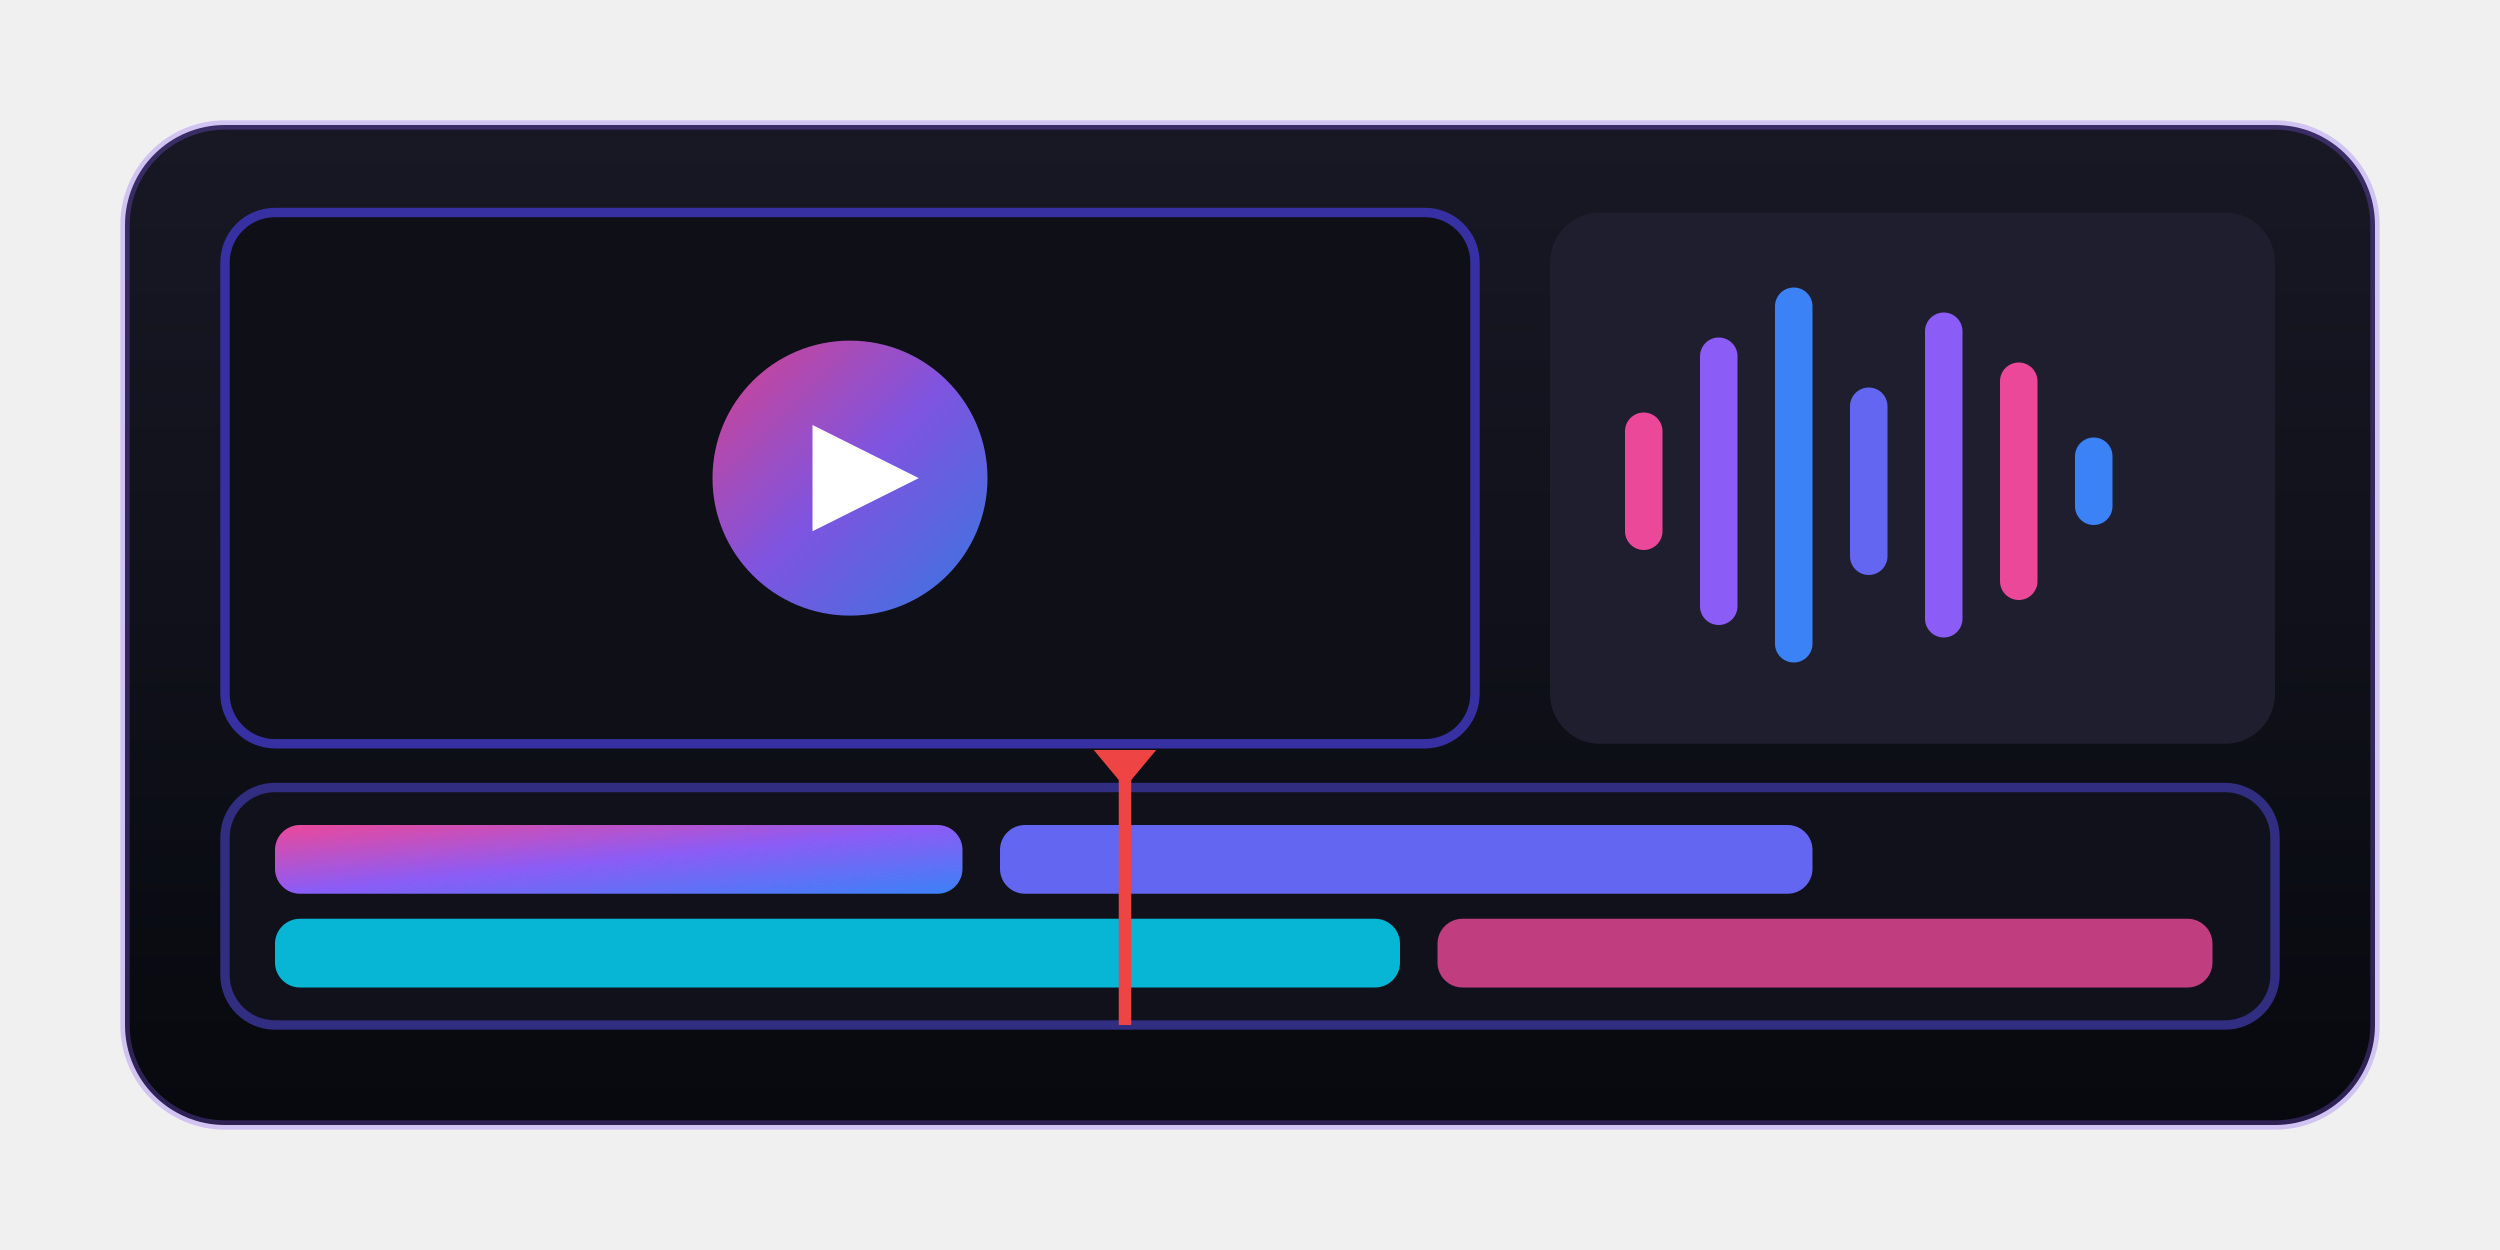
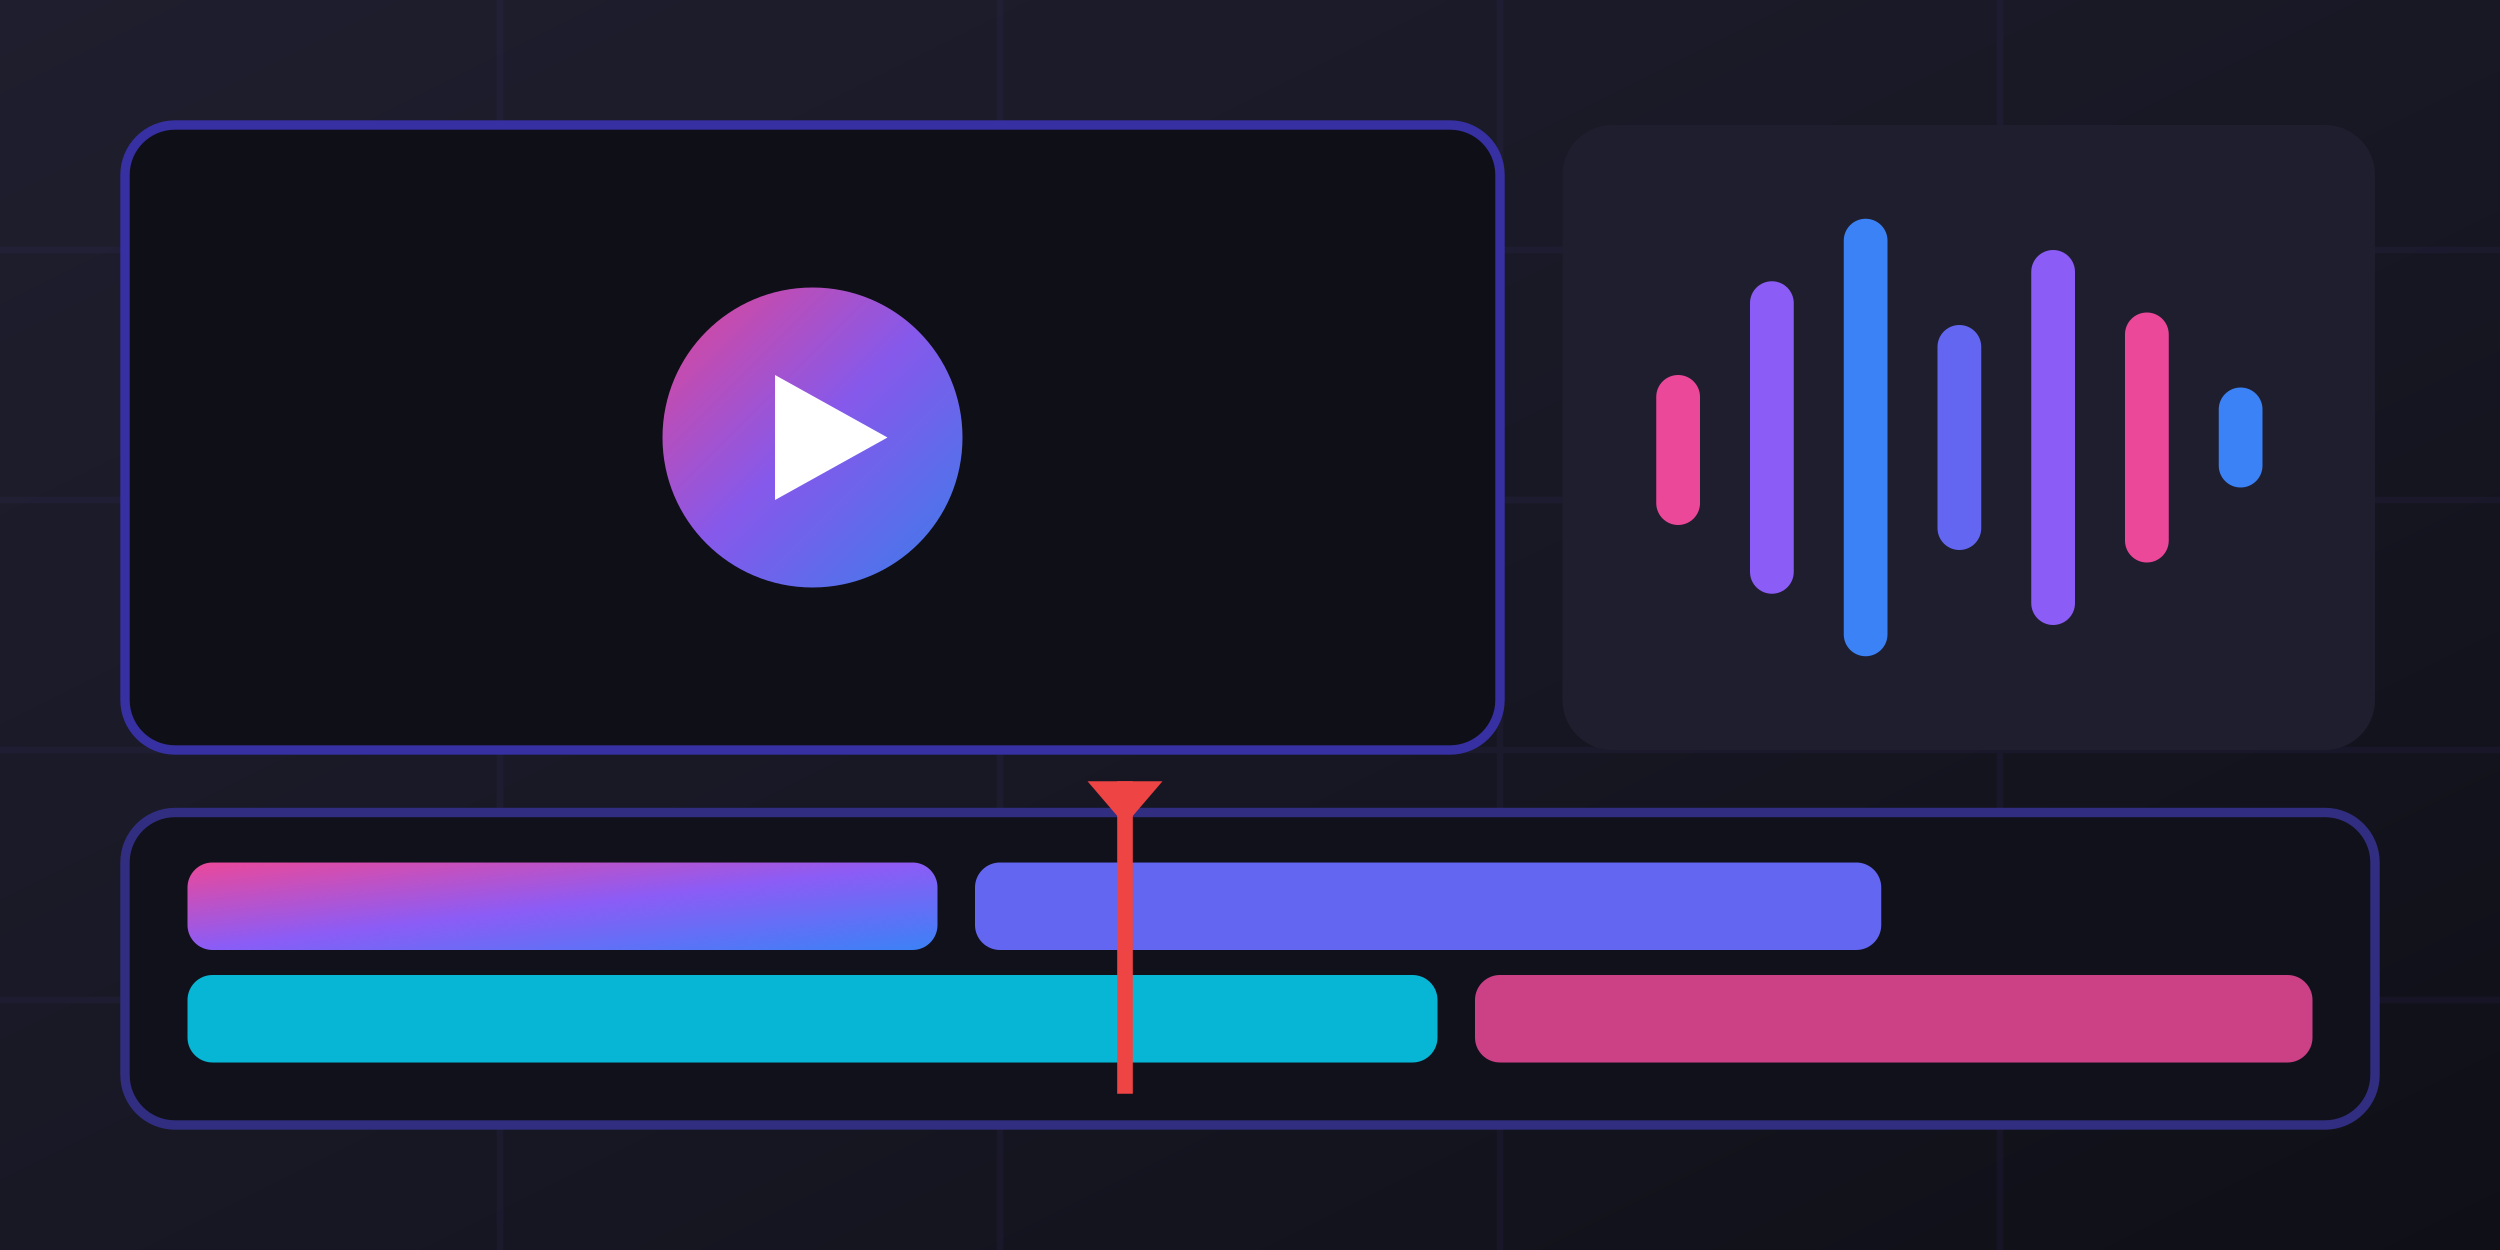
- <svg xmlns="http://www.w3.org/2000/svg" viewBox="0 0 400 200" width="100%" height="100%">
+ <svg xmlns="http://www.w3.org/2000/svg" viewBox="0 0 400 200" width="100%" height="100%" preserveAspectRatio="xMidYMid slice">
  <defs>
    <linearGradient id="videoGrad" x1="0%" y1="0%" x2="100%" y2="100%">
      <stop offset="0%" stop-color="#EC4899" />
      <stop offset="50%" stop-color="#8B5CF6" />
      <stop offset="100%" stop-color="#3B82F6" />
    </linearGradient>
-     <linearGradient id="bgVideo" x1="0%" y1="0%" x2="0%" y2="100%">
-       <stop offset="0%" stop-color="#181825" />
-       <stop offset="100%" stop-color="#07090E" />
+     <linearGradient id="bgVideo" x1="0%" y1="0%" x2="100%" y2="100%">
+       <stop offset="0%" stop-color="#1E1E2E" />
+       <stop offset="50%" stop-color="#181825" />
+       <stop offset="100%" stop-color="#0F0F17" />
    </linearGradient>
  </defs>
-   <rect x="20" y="20" width="360" height="160" rx="16" fill="url(#bgVideo)" stroke="#8B5CF6" stroke-opacity="0.3" stroke-width="1.5" />
-   <rect x="36" y="34" width="200" height="85" rx="8" fill="#0F0F17" stroke="#3730A3" stroke-width="1.5" />
-   <circle cx="136" cy="76.5" r="22" fill="url(#videoGrad)" opacity="0.9" />
-   <polygon points="130,68 147,76.5 130,85" fill="#FFFFFF" />
-   <g transform="translate(248, 34)">
-     <rect x="0" y="0" width="116" height="85" rx="8" fill="#1E1E2E" />
-     <rect x="12" y="32" width="6" height="22" rx="3" fill="#EC4899" />
-     <rect x="24" y="20" width="6" height="46" rx="3" fill="#8B5CF6" />
-     <rect x="36" y="12" width="6" height="60" rx="3" fill="#3B82F6" />
-     <rect x="48" y="28" width="6" height="30" rx="3" fill="#6366F1" />
-     <rect x="60" y="16" width="6" height="52" rx="3" fill="#8B5CF6" />
-     <rect x="72" y="24" width="6" height="38" rx="3" fill="#EC4899" />
-     <rect x="84" y="36" width="6" height="14" rx="3" fill="#3B82F6" />
+   <rect x="0" y="0" width="400" height="200" fill="url(#bgVideo)" />
+   <path d="M 0 40 L 400 40 M 0 80 L 400 80 M 0 120 L 400 120 M 0 160 L 400 160 M 80 0 L 80 200 M 160 0 L 160 200 M 240 0 L 240 200 M 320 0 L 320 200" stroke="#8B5CF6" stroke-opacity="0.05" stroke-width="1" />
+   <g transform="translate(20, 20)">
+     <rect x="0" y="0" width="220" height="100" rx="8" fill="#0F0F17" stroke="#3730A3" stroke-width="1.5" />
+     <circle cx="110" cy="50" r="24" fill="url(#videoGrad)" opacity="0.95" />
+     <polygon points="104,40 122,50 104,60" fill="#FFFFFF" />
  </g>
-   <rect x="36" y="126" width="328" height="38" rx="8" fill="#11111B" stroke="#312E81" stroke-width="1.5" />
-   <rect x="44" y="132" width="110" height="11" rx="4" fill="url(#videoGrad)" />
-   <rect x="160" y="132" width="130" height="11" rx="4" fill="#6366F1" />
-   <rect x="44" y="147" width="180" height="11" rx="4" fill="#06B6D4" />
-   <rect x="230" y="147" width="124" height="11" rx="4" fill="#EC4899" opacity="0.8" />
-   <line x1="180" y1="120" x2="180" y2="164" stroke="#EF4444" stroke-width="2" />
-   <polygon points="175,120 185,120 180,126" fill="#EF4444" />
+   <g transform="translate(250, 20)">
+     <rect x="0" y="0" width="130" height="100" rx="8" fill="#1E1E2E" />
+     <rect x="15" y="40" width="7" height="24" rx="3.5" fill="#EC4899" />
+     <rect x="30" y="25" width="7" height="50" rx="3.5" fill="#8B5CF6" />
+     <rect x="45" y="15" width="7" height="70" rx="3.5" fill="#3B82F6" />
+     <rect x="60" y="32" width="7" height="36" rx="3.5" fill="#6366F1" />
+     <rect x="75" y="20" width="7" height="60" rx="3.5" fill="#8B5CF6" />
+     <rect x="90" y="30" width="7" height="40" rx="3.5" fill="#EC4899" />
+     <rect x="105" y="42" width="7" height="16" rx="3.5" fill="#3B82F6" />
+   </g>
+   <g transform="translate(20, 130)">
+     <rect x="0" y="0" width="360" height="50" rx="8" fill="#11111B" stroke="#312E81" stroke-width="1.5" />
+     <rect x="10" y="8" width="120" height="14" rx="4" fill="url(#videoGrad)" />
+     <rect x="136" y="8" width="145" height="14" rx="4" fill="#6366F1" />
+     <rect x="10" y="26" width="200" height="14" rx="4" fill="#06B6D4" />
+     <rect x="216" y="26" width="134" height="14" rx="4" fill="#EC4899" opacity="0.85" />
+     <line x1="160" y1="-5" x2="160" y2="45" stroke="#EF4444" stroke-width="2.5" />
+     <polygon points="154,-5 166,-5 160,2" fill="#EF4444" />
+   </g>
</svg>
